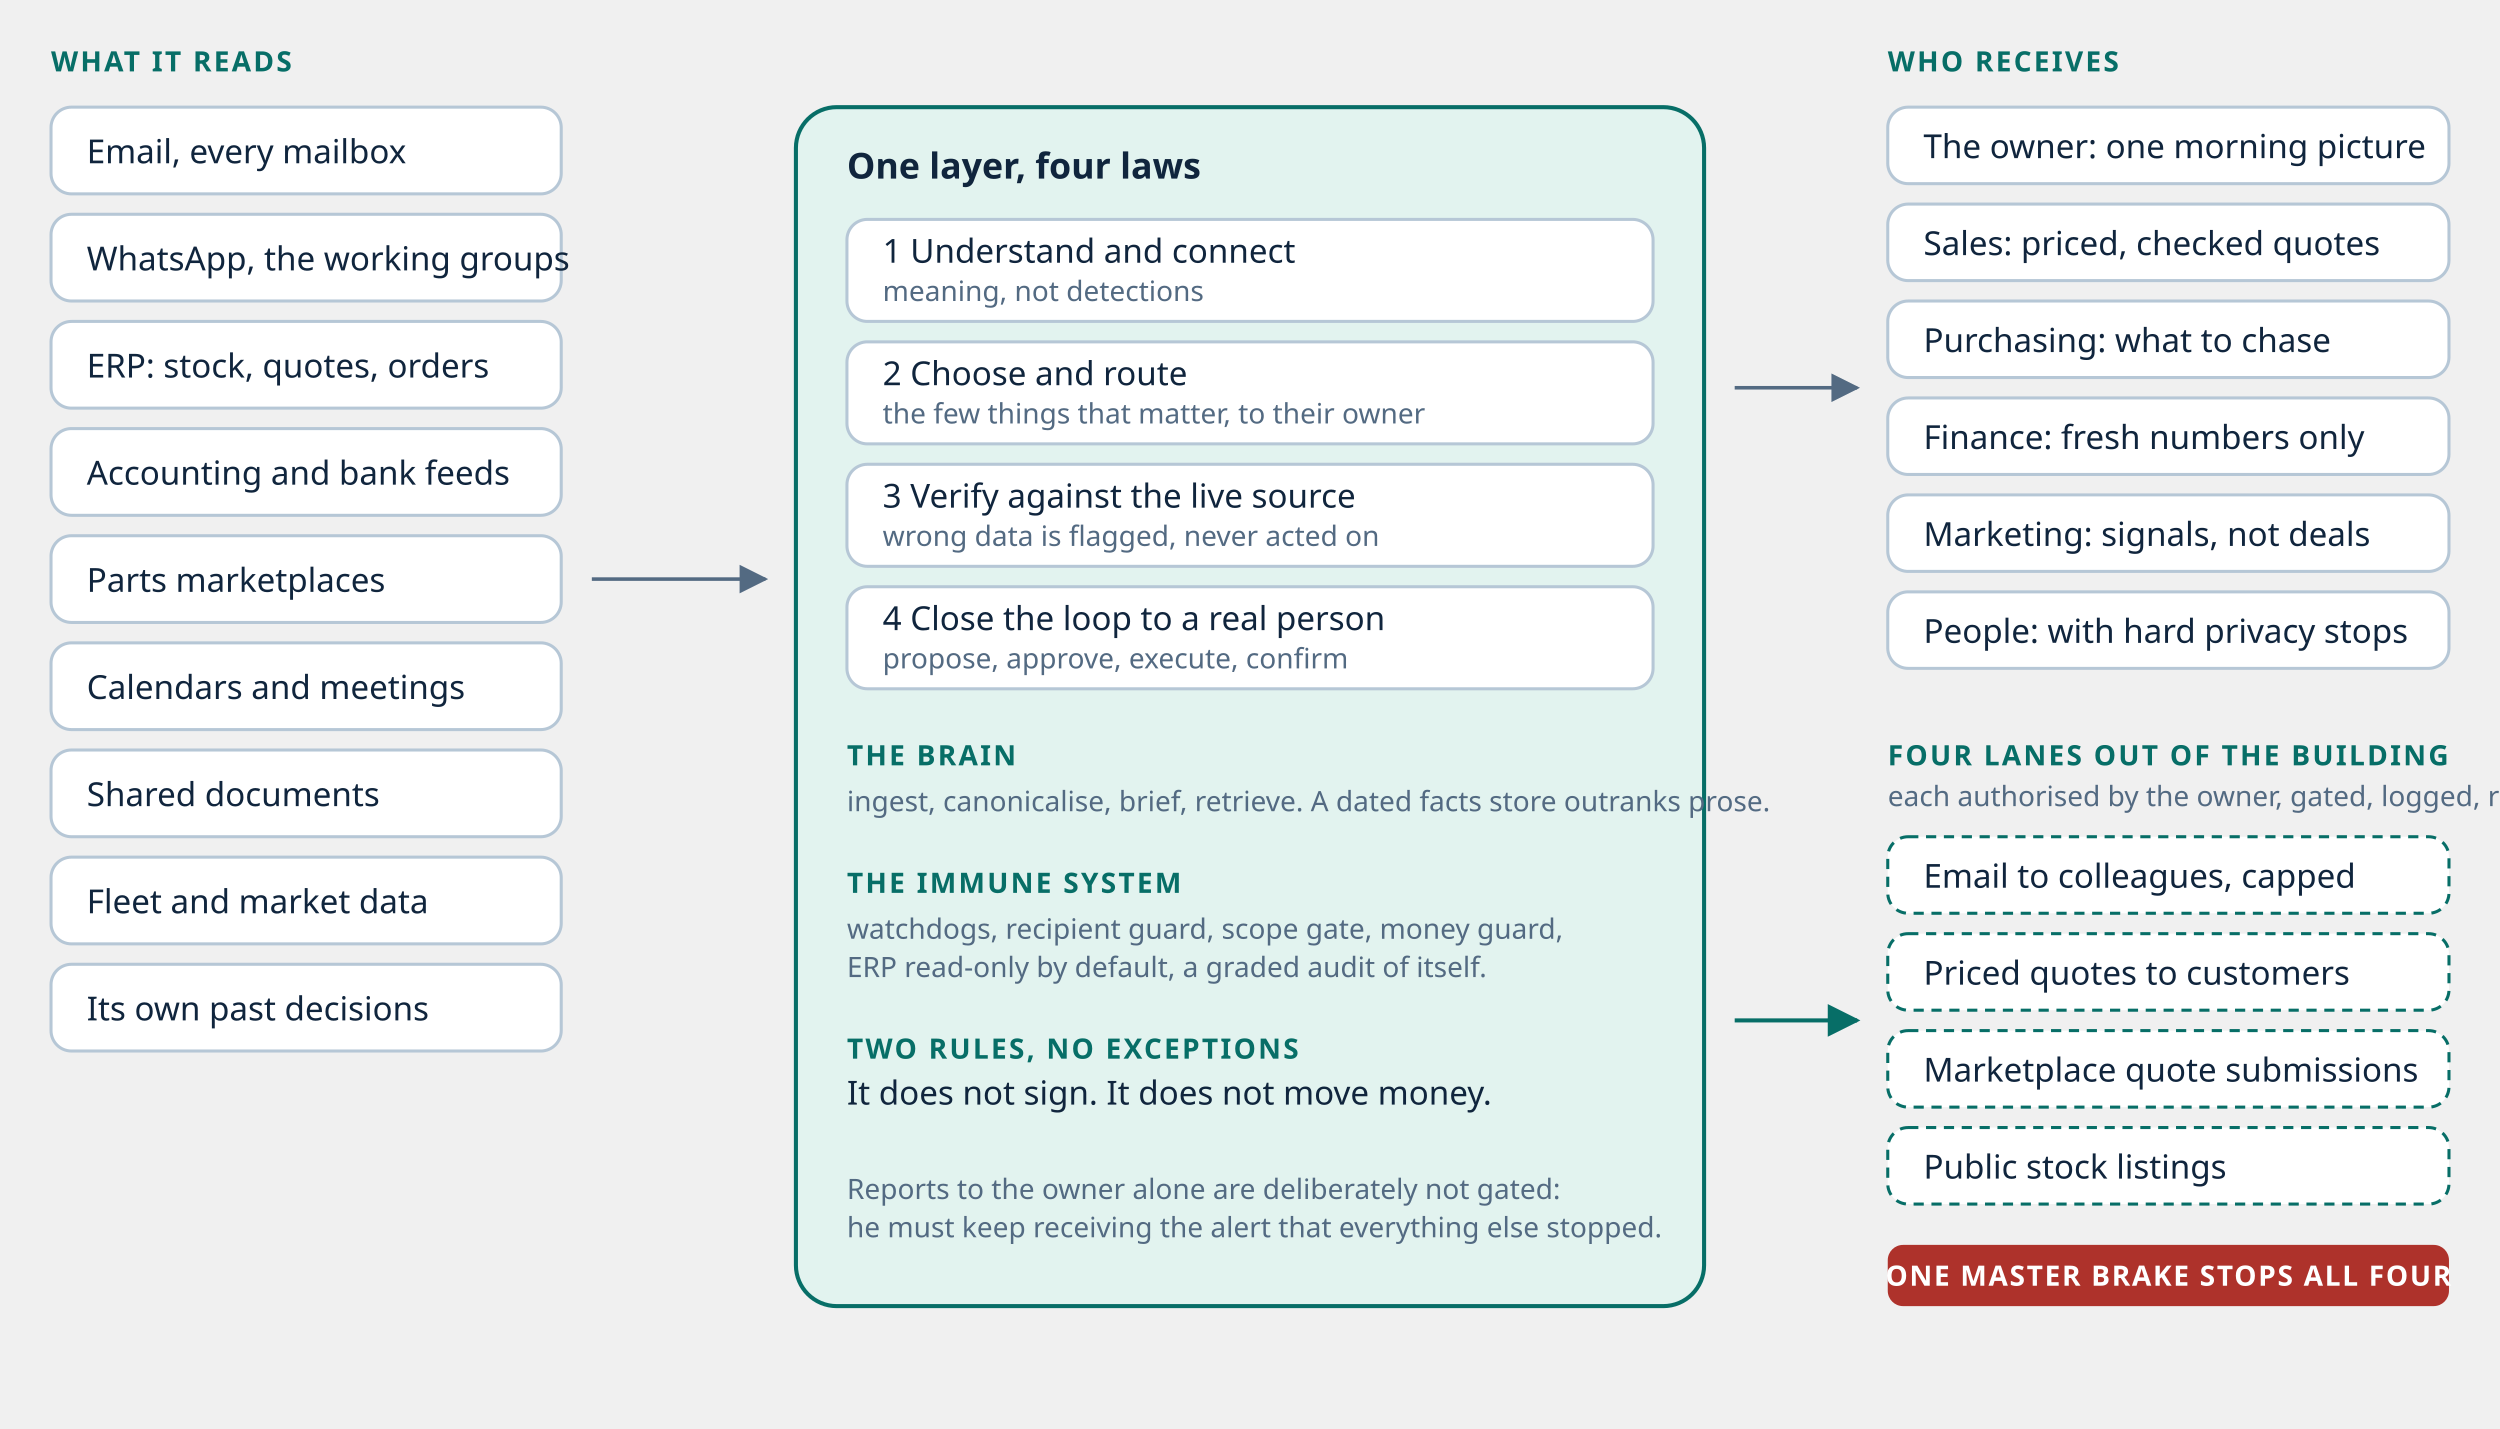
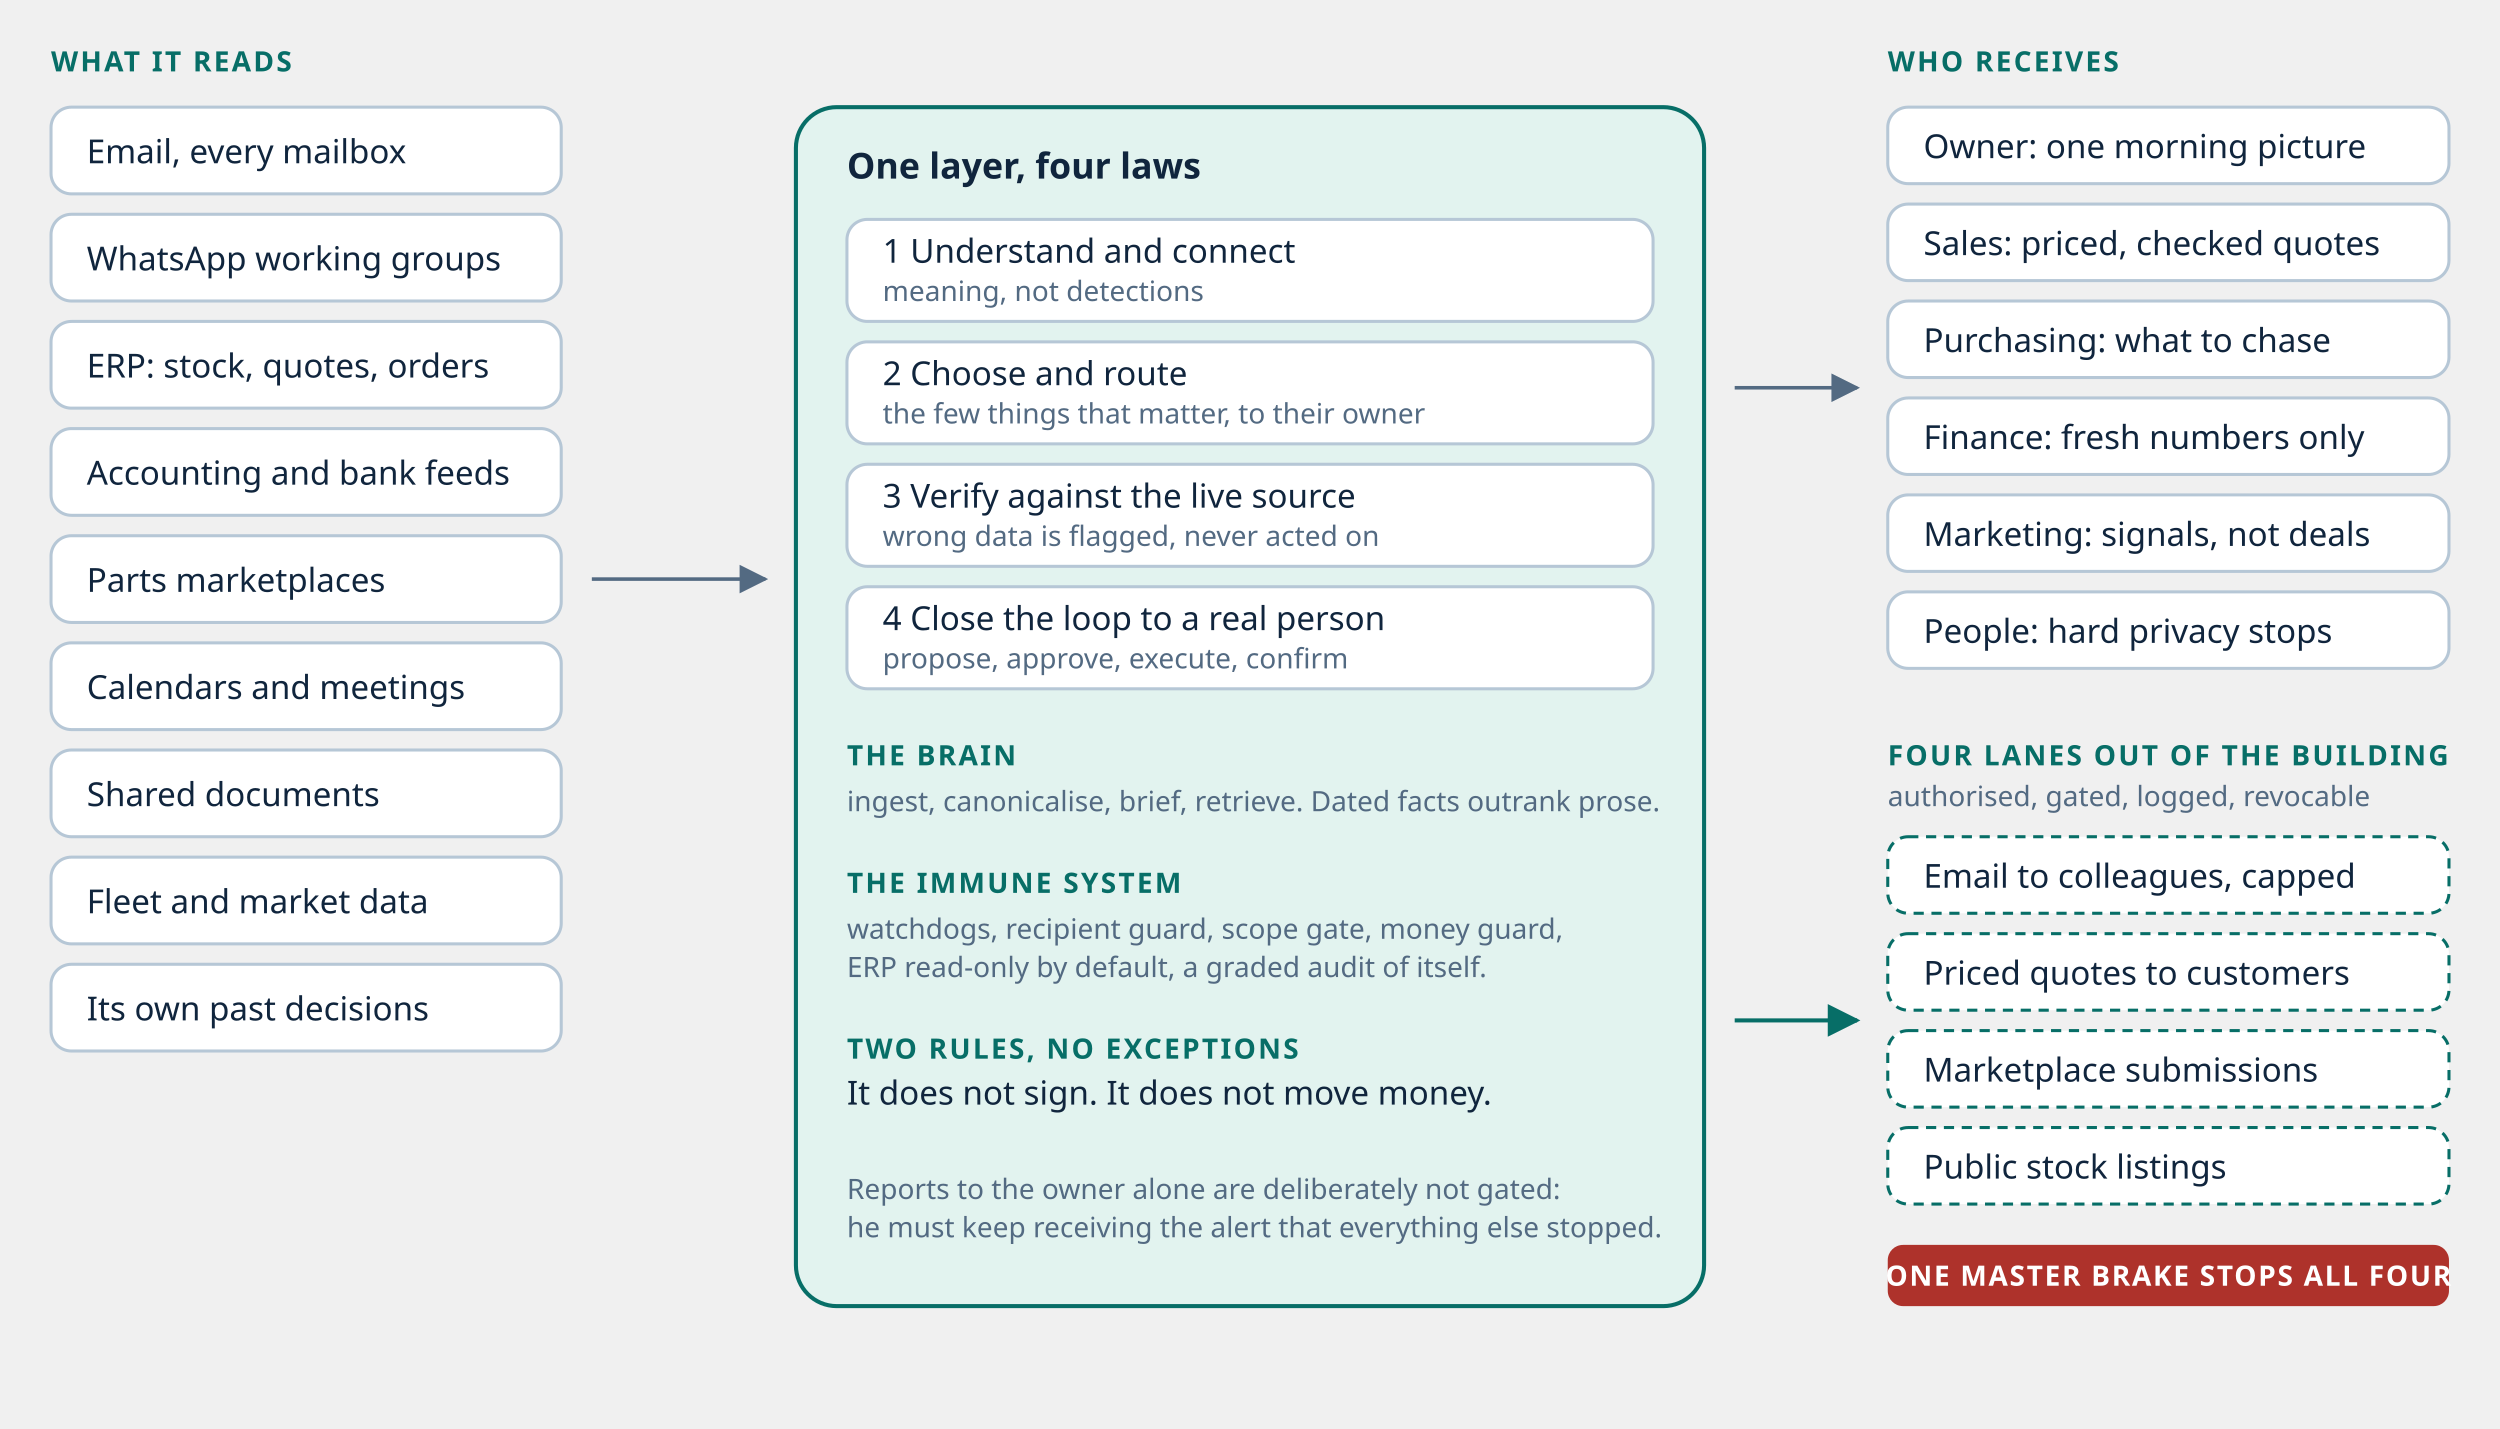
<svg xmlns="http://www.w3.org/2000/svg" viewBox="0 0 980 560" role="img" aria-labelledby="t d" font-family="Poppins, system-ui, sans-serif">
  <style>
    .box{fill:var(--surface,#fff);stroke:var(--line,#b6c7d6);stroke-width:1.2}
    .core{fill:var(--tint,#e2f3ef);stroke:var(--accent,#076e67);stroke-width:1.6}
    .lane{fill:var(--surface,#fff);stroke:var(--accent,#076e67);stroke-width:1.2;stroke-dasharray:4 3}
    .brake{fill:var(--red,#ae322b)}
    .t{fill:var(--ink,#10253d);font-size:13px}
    .s{fill:var(--muted,#536a82);font-size:11px}
    .h{fill:var(--ink,#10253d);font-size:14px;font-weight:600}
    .k{fill:var(--accent,#076e67);font-size:11px;font-weight:600;letter-spacing:.08em}
    .w{fill:#fff;font-size:11px;font-weight:600;letter-spacing:.06em}
    .a{stroke:var(--muted,#536a82);stroke-width:1.4;fill:none}
    .ag{stroke:var(--accent,#076e67);stroke-width:1.6;fill:none}
  </style>
  <defs>
    <marker id="m" viewBox="0 0 10 10" refX="9" refY="5" markerWidth="8" markerHeight="8" orient="auto-start-reverse">
      <path d="M0 0L10 5L0 10z" fill="var(--muted,#536a82)" />
    </marker>
    <marker id="mg" viewBox="0 0 10 10" refX="9" refY="5" markerWidth="8" markerHeight="8" orient="auto-start-reverse">
      <path d="M0 0L10 5L0 10z" fill="var(--accent,#076e67)" />
    </marker>
  </defs>
  <text x="20" y="28" class="k">WHAT IT READS</text>
  <g>
    <rect x="20" y="42" width="200" height="34" rx="8" class="box" />
    <text x="34" y="64" class="t">Email, every mailbox</text>
    <rect x="20" y="84" width="200" height="34" rx="8" class="box" />
-     <text x="34" y="106" class="t">WhatsApp, the working groups</text>
+     <text x="34" y="106" class="t">WhatsApp working groups</text>
    <rect x="20" y="126" width="200" height="34" rx="8" class="box" />
    <text x="34" y="148" class="t">ERP: stock, quotes, orders</text>
    <rect x="20" y="168" width="200" height="34" rx="8" class="box" />
    <text x="34" y="190" class="t">Accounting and bank feeds</text>
    <rect x="20" y="210" width="200" height="34" rx="8" class="box" />
    <text x="34" y="232" class="t">Parts marketplaces</text>
    <rect x="20" y="252" width="200" height="34" rx="8" class="box" />
    <text x="34" y="274" class="t">Calendars and meetings</text>
    <rect x="20" y="294" width="200" height="34" rx="8" class="box" />
    <text x="34" y="316" class="t">Shared documents</text>
    <rect x="20" y="336" width="200" height="34" rx="8" class="box" />
    <text x="34" y="358" class="t">Fleet and market data</text>
    <rect x="20" y="378" width="200" height="34" rx="8" class="box" />
    <text x="34" y="400" class="t">Its own past decisions</text>
  </g>
  <path d="M232 227 H300" class="a" marker-end="url(#m)" />
  <rect x="312" y="42" width="356" height="470" rx="16" class="core" />
  <text x="332" y="70" class="h">One layer, four laws</text>
  <g>
    <rect x="332" y="86" width="316" height="40" rx="8" class="box" />
    <text x="346" y="103" class="t">1  Understand and connect</text>
    <text x="346" y="118" class="s">meaning, not detections</text>
    <rect x="332" y="134" width="316" height="40" rx="8" class="box" />
    <text x="346" y="151" class="t">2  Choose and route</text>
    <text x="346" y="166" class="s">the few things that matter, to their owner</text>
    <rect x="332" y="182" width="316" height="40" rx="8" class="box" />
    <text x="346" y="199" class="t">3  Verify against the live source</text>
    <text x="346" y="214" class="s">wrong data is flagged, never acted on</text>
    <rect x="332" y="230" width="316" height="40" rx="8" class="box" />
    <text x="346" y="247" class="t">4  Close the loop to a real person</text>
    <text x="346" y="262" class="s">propose, approve, execute, confirm</text>
  </g>
  <text x="332" y="300" class="k">THE BRAIN</text>
-   <text x="332" y="318" class="s">ingest, canonicalise, brief, retrieve. A dated facts store outranks prose.</text>
+   <text x="332" y="318" class="s">ingest, canonicalise, brief, retrieve. Dated facts outrank prose.</text>
  <text x="332" y="350" class="k">THE IMMUNE SYSTEM</text>
  <text x="332" y="368" class="s">watchdogs, recipient guard, scope gate, money guard,</text>
  <text x="332" y="383" class="s">ERP read-only by default, a graded audit of itself.</text>
  <text x="332" y="415" class="k">TWO RULES, NO EXCEPTIONS</text>
  <text x="332" y="433" class="t">It does not sign. It does not move money.</text>
  <text x="332" y="470" class="s">Reports to the owner alone are deliberately not gated:</text>
  <text x="332" y="485" class="s">he must keep receiving the alert that everything else stopped.</text>
  <text x="740" y="28" class="k">WHO RECEIVES</text>
  <g>
    <rect x="740" y="42" width="220" height="30" rx="8" class="box" />
-     <text x="754" y="62" class="t">The owner: one morning picture</text>
+     <text x="754" y="62" class="t">Owner: one morning picture</text>
    <rect x="740" y="80" width="220" height="30" rx="8" class="box" />
    <text x="754" y="100" class="t">Sales: priced, checked quotes</text>
    <rect x="740" y="118" width="220" height="30" rx="8" class="box" />
    <text x="754" y="138" class="t">Purchasing: what to chase</text>
    <rect x="740" y="156" width="220" height="30" rx="8" class="box" />
    <text x="754" y="176" class="t">Finance: fresh numbers only</text>
    <rect x="740" y="194" width="220" height="30" rx="8" class="box" />
    <text x="754" y="214" class="t">Marketing: signals, not deals</text>
    <rect x="740" y="232" width="220" height="30" rx="8" class="box" />
-     <text x="754" y="252" class="t">People: with hard privacy stops</text>
+     <text x="754" y="252" class="t">People: hard privacy stops</text>
  </g>
  <path d="M680 152 H728" class="a" marker-end="url(#m)" />
  <text x="740" y="300" class="k">FOUR LANES OUT OF THE BUILDING</text>
-   <text x="740" y="316" class="s">each authorised by the owner, gated, logged, revocable</text>
+   <text x="740" y="316" class="s">authorised, gated, logged, revocable</text>
  <g>
    <rect x="740" y="328" width="220" height="30" rx="8" class="lane" />
    <text x="754" y="348" class="t">Email to colleagues, capped</text>
    <rect x="740" y="366" width="220" height="30" rx="8" class="lane" />
    <text x="754" y="386" class="t">Priced quotes to customers</text>
    <rect x="740" y="404" width="220" height="30" rx="8" class="lane" />
-     <text x="754" y="424" class="t">Marketplace quote submissions</text>
+     <text x="754" y="424" class="t">Marketplace submissions</text>
    <rect x="740" y="442" width="220" height="30" rx="8" class="lane" />
    <text x="754" y="462" class="t">Public stock listings</text>
  </g>
  <path d="M680 400 H728" class="ag" marker-end="url(#mg)" />
  <rect x="740" y="488" width="220" height="24" rx="6" class="brake" />
  <text x="850" y="504" class="w" text-anchor="middle">ONE MASTER BRAKE STOPS ALL FOUR</text>
</svg>
